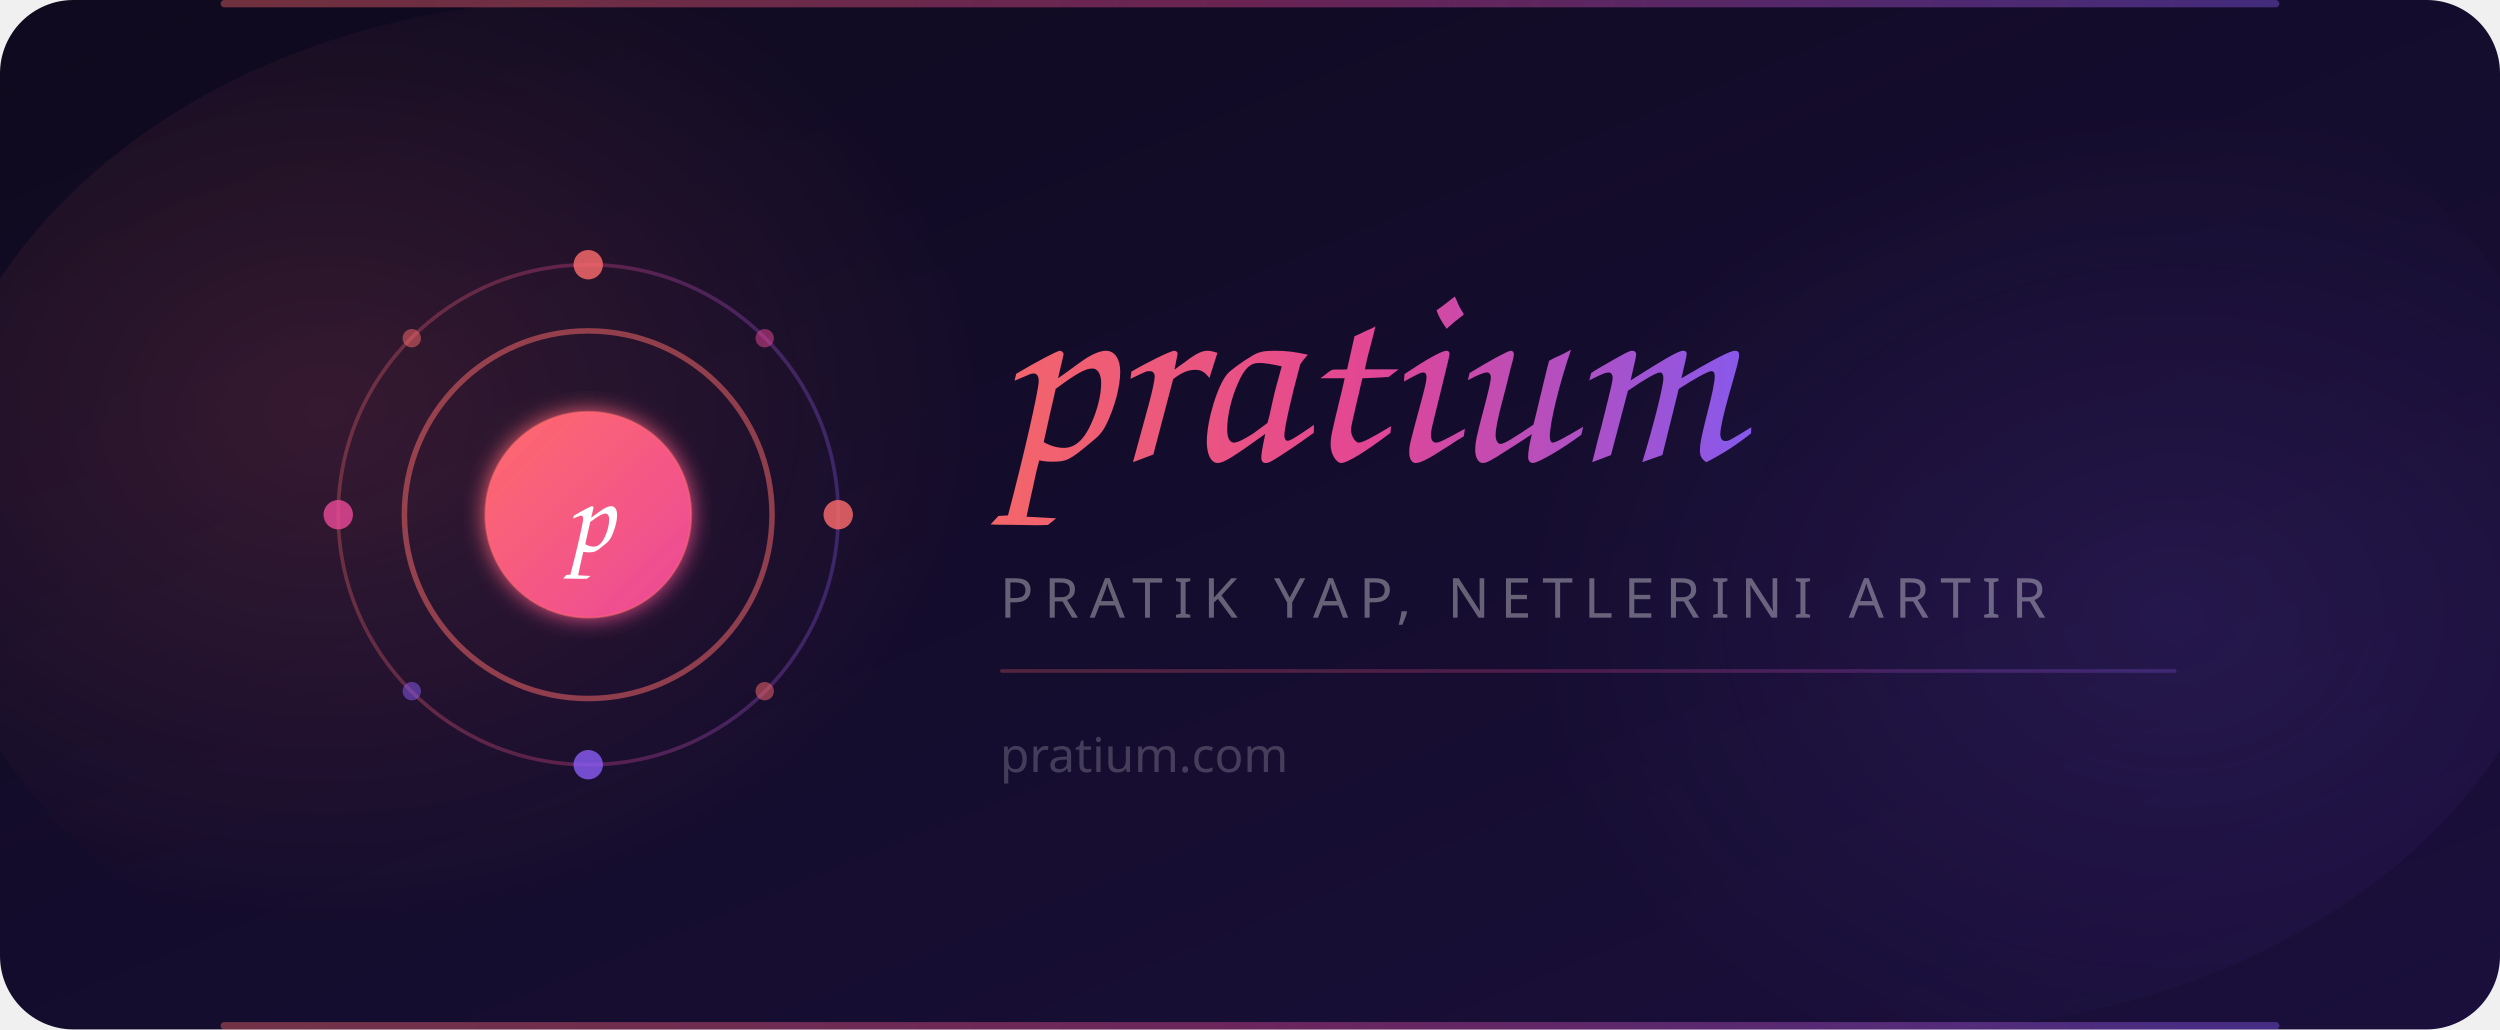
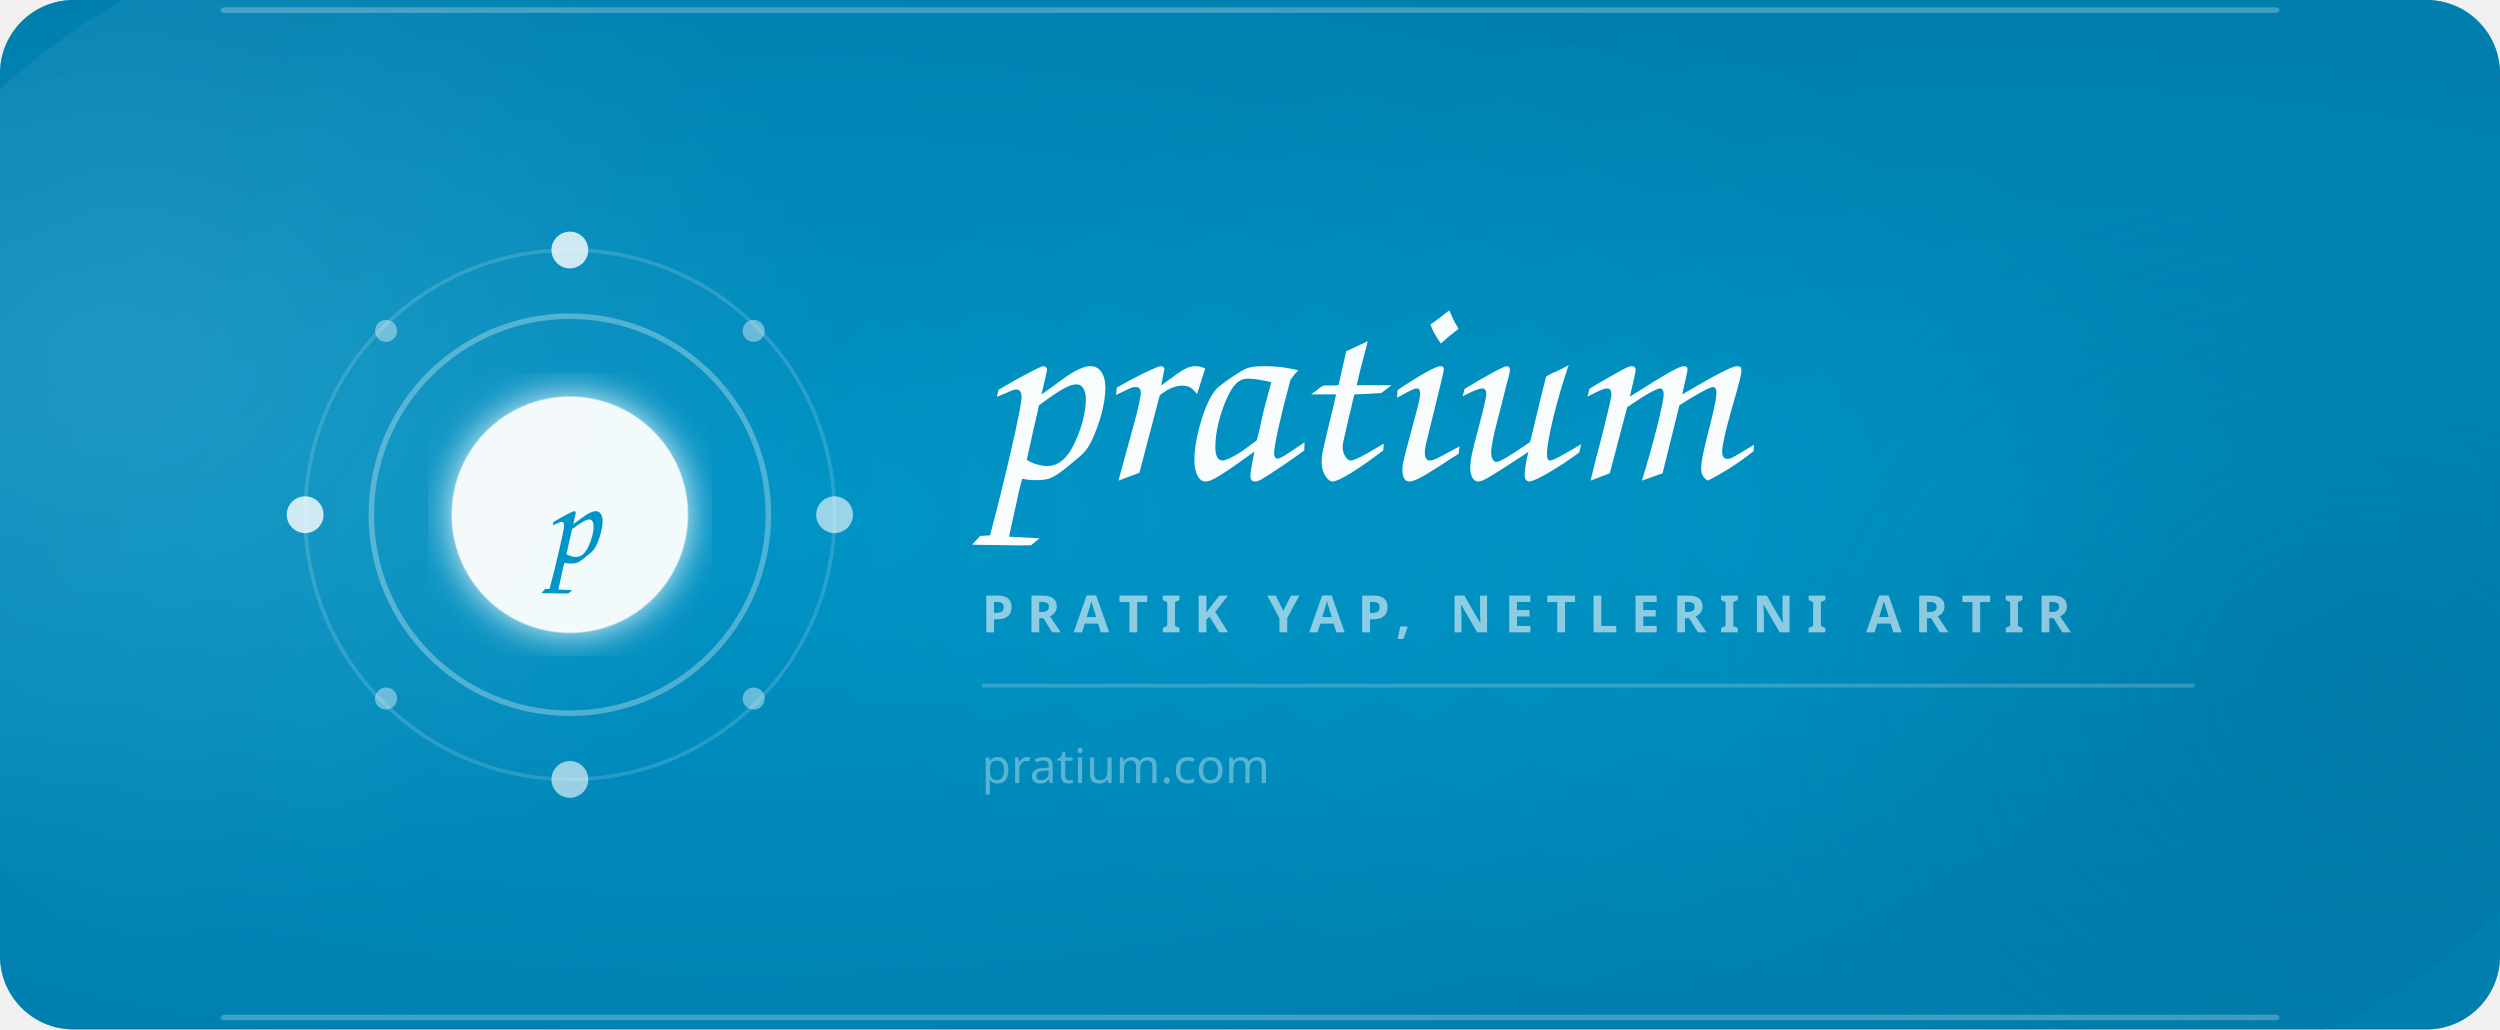
<svg xmlns="http://www.w3.org/2000/svg" width="100%" viewBox="0 0 680 280" role="img">
  <defs>
-     <linearGradient id="bgGrad" x1="0%" y1="0%" x2="100%" y2="100%">
-       <stop offset="0%" style="stop-color:#0F0A1E" />
-       <stop offset="100%" style="stop-color:#1A0F3C" />
-     </linearGradient>
-     <linearGradient id="textGrad" x1="0%" y1="0%" x2="100%" y2="0%">
-       <stop offset="0%" style="stop-color:#FF6B6B" />
-       <stop offset="50%" style="stop-color:#EC4899" />
-       <stop offset="100%" style="stop-color:#8B5CF6" />
-     </linearGradient>
-     <linearGradient id="iconGrad" x1="0%" y1="0%" x2="100%" y2="100%">
-       <stop offset="0%" style="stop-color:#FF6B6B" />
-       <stop offset="100%" style="stop-color:#EC4899" />
-     </linearGradient>
-     <radialGradient id="blob1" cx="30%" cy="40%" r="50%">
-       <stop offset="0%" style="stop-color:#FF6B6B;stop-opacity:0.15" />
-       <stop offset="100%" style="stop-color:#FF6B6B;stop-opacity:0" />
+     <radialGradient id="bgGlow" cx="30%" cy="50%" r="60%">
+       <stop offset="0%" style="stop-color:#00ADDF;stop-opacity:1" />
+       <stop offset="100%" style="stop-color:#0083B0;stop-opacity:1" />
    </radialGradient>
-     <radialGradient id="blob2" cx="70%" cy="60%" r="50%">
-       <stop offset="0%" style="stop-color:#8B5CF6;stop-opacity:0.12" />
-       <stop offset="100%" style="stop-color:#8B5CF6;stop-opacity:0" />
+     <radialGradient id="bgGlow2" cx="80%" cy="50%" r="50%">
+       <stop offset="0%" style="stop-color:#0095C8;stop-opacity:1" />
+       <stop offset="100%" style="stop-color:#007AAB;stop-opacity:1" />
    </radialGradient>
-     <filter id="softglow">
-       <feGaussianBlur stdDeviation="3" result="blur" />
+     <radialGradient id="blob1" cx="20%" cy="40%" r="50%">
+       <stop offset="0%" style="stop-color:#ffffff;stop-opacity:0.12" />
+       <stop offset="100%" style="stop-color:#ffffff;stop-opacity:0" />
+     </radialGradient>
+     <radialGradient id="blob2" cx="80%" cy="60%" r="50%">
+       <stop offset="0%" style="stop-color:#005880;stop-opacity:0.25" />
+       <stop offset="100%" style="stop-color:#005880;stop-opacity:0" />
+     </radialGradient>
+     <filter id="glow">
+       <feGaussianBlur stdDeviation="5" result="blur" />
      <feMerge>
        <feMergeNode in="blur" />
        <feMergeNode in="SourceGraphic" />
      </feMerge>
    </filter>
  </defs>
-   <rect width="680" height="280" fill="url(#bgGrad)" rx="20" />
-   <ellipse cx="160" cy="140" rx="180" ry="140" fill="url(#blob1)" />
-   <ellipse cx="520" cy="140" rx="180" ry="140" fill="url(#blob2)" />
-   <rect x="60" y="0" width="560" height="2" rx="1" fill="url(#textGrad)" opacity="0.4" />
-   <circle cx="160" cy="140" r="68" fill="none" stroke="url(#textGrad)" stroke-width="1" opacity="0.3" />
-   <circle cx="160" cy="140" r="50" fill="none" stroke="#FF6B6B" stroke-width="1.5" opacity="0.5" />
-   <circle cx="160" cy="140" r="28" fill="url(#iconGrad)" filter="url(#softglow)" />
-   <circle cx="160" cy="140" r="28" fill="none" stroke="#FF6B6B" stroke-width="0.5" opacity="0.5" />
-   <text x="160" y="150" text-anchor="middle" font-family="'Cavolini', cursive" font-size="30" fill="white" font-weight="400">p</text>
-   <circle cx="160" cy="72" r="4" fill="#FF6B6B" opacity="0.8" />
-   <circle cx="160" cy="208" r="4" fill="#8B5CF6" opacity="0.8" />
-   <circle cx="92" cy="140" r="4" fill="#EC4899" opacity="0.8" />
-   <circle cx="228" cy="140" r="4" fill="#FF6B6B" opacity="0.8" />
-   <circle cx="112" cy="92" r="2.5" fill="#FF6B6B" opacity="0.5" />
-   <circle cx="208" cy="92" r="2.5" fill="#EC4899" opacity="0.5" />
-   <circle cx="112" cy="188" r="2.5" fill="#8B5CF6" opacity="0.5" />
-   <circle cx="208" cy="188" r="2.5" fill="#FF6B6B" opacity="0.5" />
-   <text x="270" y="125" font-family="'Cavolini', cursive" font-size="72" fill="url(#textGrad)" font-weight="400" opacity="0.95">pratium</text>
-   <text x="272" y="168" font-family="'Plus Jakarta Sans', sans-serif" font-size="15" fill="rgba(255,255,255,0.35)" font-weight="500" letter-spacing="3">PRATIK YAP, NETLERINI ARTIR</text>
-   <rect x="272" y="182" width="320" height="1" rx="0.5" fill="url(#textGrad)" opacity="0.25" />
-   <text x="272" y="210" font-family="'Plus Jakarta Sans', sans-serif" font-size="13" fill="rgba(255,255,255,0.2)" font-weight="400">pratium.com</text>
-   <rect x="60" y="278" width="560" height="2" rx="1" fill="url(#textGrad)" opacity="0.4" />
+   <rect width="680" height="280" fill="url(#bgGlow)" rx="20" />
+   <rect width="680" height="280" fill="url(#bgGlow2)" rx="20" opacity="0.5" />
+   <ellipse cx="150" cy="130" rx="200" ry="160" fill="url(#blob1)" />
+   <ellipse cx="540" cy="160" rx="180" ry="140" fill="url(#blob2)" />
+   <rect x="60" y="2" width="560" height="1.5" rx="1" fill="white" opacity="0.25" />
+   <circle cx="155" cy="140" r="72" fill="none" stroke="white" stroke-width="1" opacity="0.15" />
+   <circle cx="155" cy="140" r="54" fill="none" stroke="white" stroke-width="1.5" opacity="0.30" />
+   <circle cx="155" cy="140" r="32" fill="white" opacity="0.95" filter="url(#glow)" />
+   <circle cx="155" cy="140" r="32" fill="none" stroke="white" stroke-width="0.5" opacity="0.5" />
+   <text x="155" y="153" text-anchor="middle" font-family="'Cavolini', cursive" font-size="34" fill="#0095C8" font-weight="400">p</text>
+   <circle cx="155" cy="68" r="5" fill="white" opacity="0.8" />
+   <circle cx="155" cy="212" r="5" fill="white" opacity="0.6" />
+   <circle cx="83" cy="140" r="5" fill="white" opacity="0.8" />
+   <circle cx="227" cy="140" r="5" fill="white" opacity="0.6" />
+   <circle cx="105" cy="90" r="3" fill="white" opacity="0.4" />
+   <circle cx="205" cy="90" r="3" fill="white" opacity="0.4" />
+   <circle cx="105" cy="190" r="3" fill="white" opacity="0.4" />
+   <circle cx="205" cy="190" r="3" fill="white" opacity="0.4" />
+   <text x="265" y="130" font-family="'Cavolini', cursive" font-size="74" fill="white" font-weight="400" opacity="0.97">pratium</text>
+   <text x="267" y="172" font-family="'Plus Jakarta Sans', sans-serif" font-size="14" fill="rgba(255,255,255,0.55)" font-weight="600" letter-spacing="3.5">PRATIK YAP, NETLERINI ARTIR</text>
+   <rect x="267" y="186" width="330" height="1" rx="0.5" fill="white" opacity="0.2" />
+   <text x="267" y="213" font-family="'Plus Jakarta Sans', sans-serif" font-size="13" fill="rgba(255,255,255,0.35)" font-weight="400">pratium.com</text>
+   <rect x="60" y="276" width="560" height="1.5" rx="1" fill="white" opacity="0.25" />
</svg>
